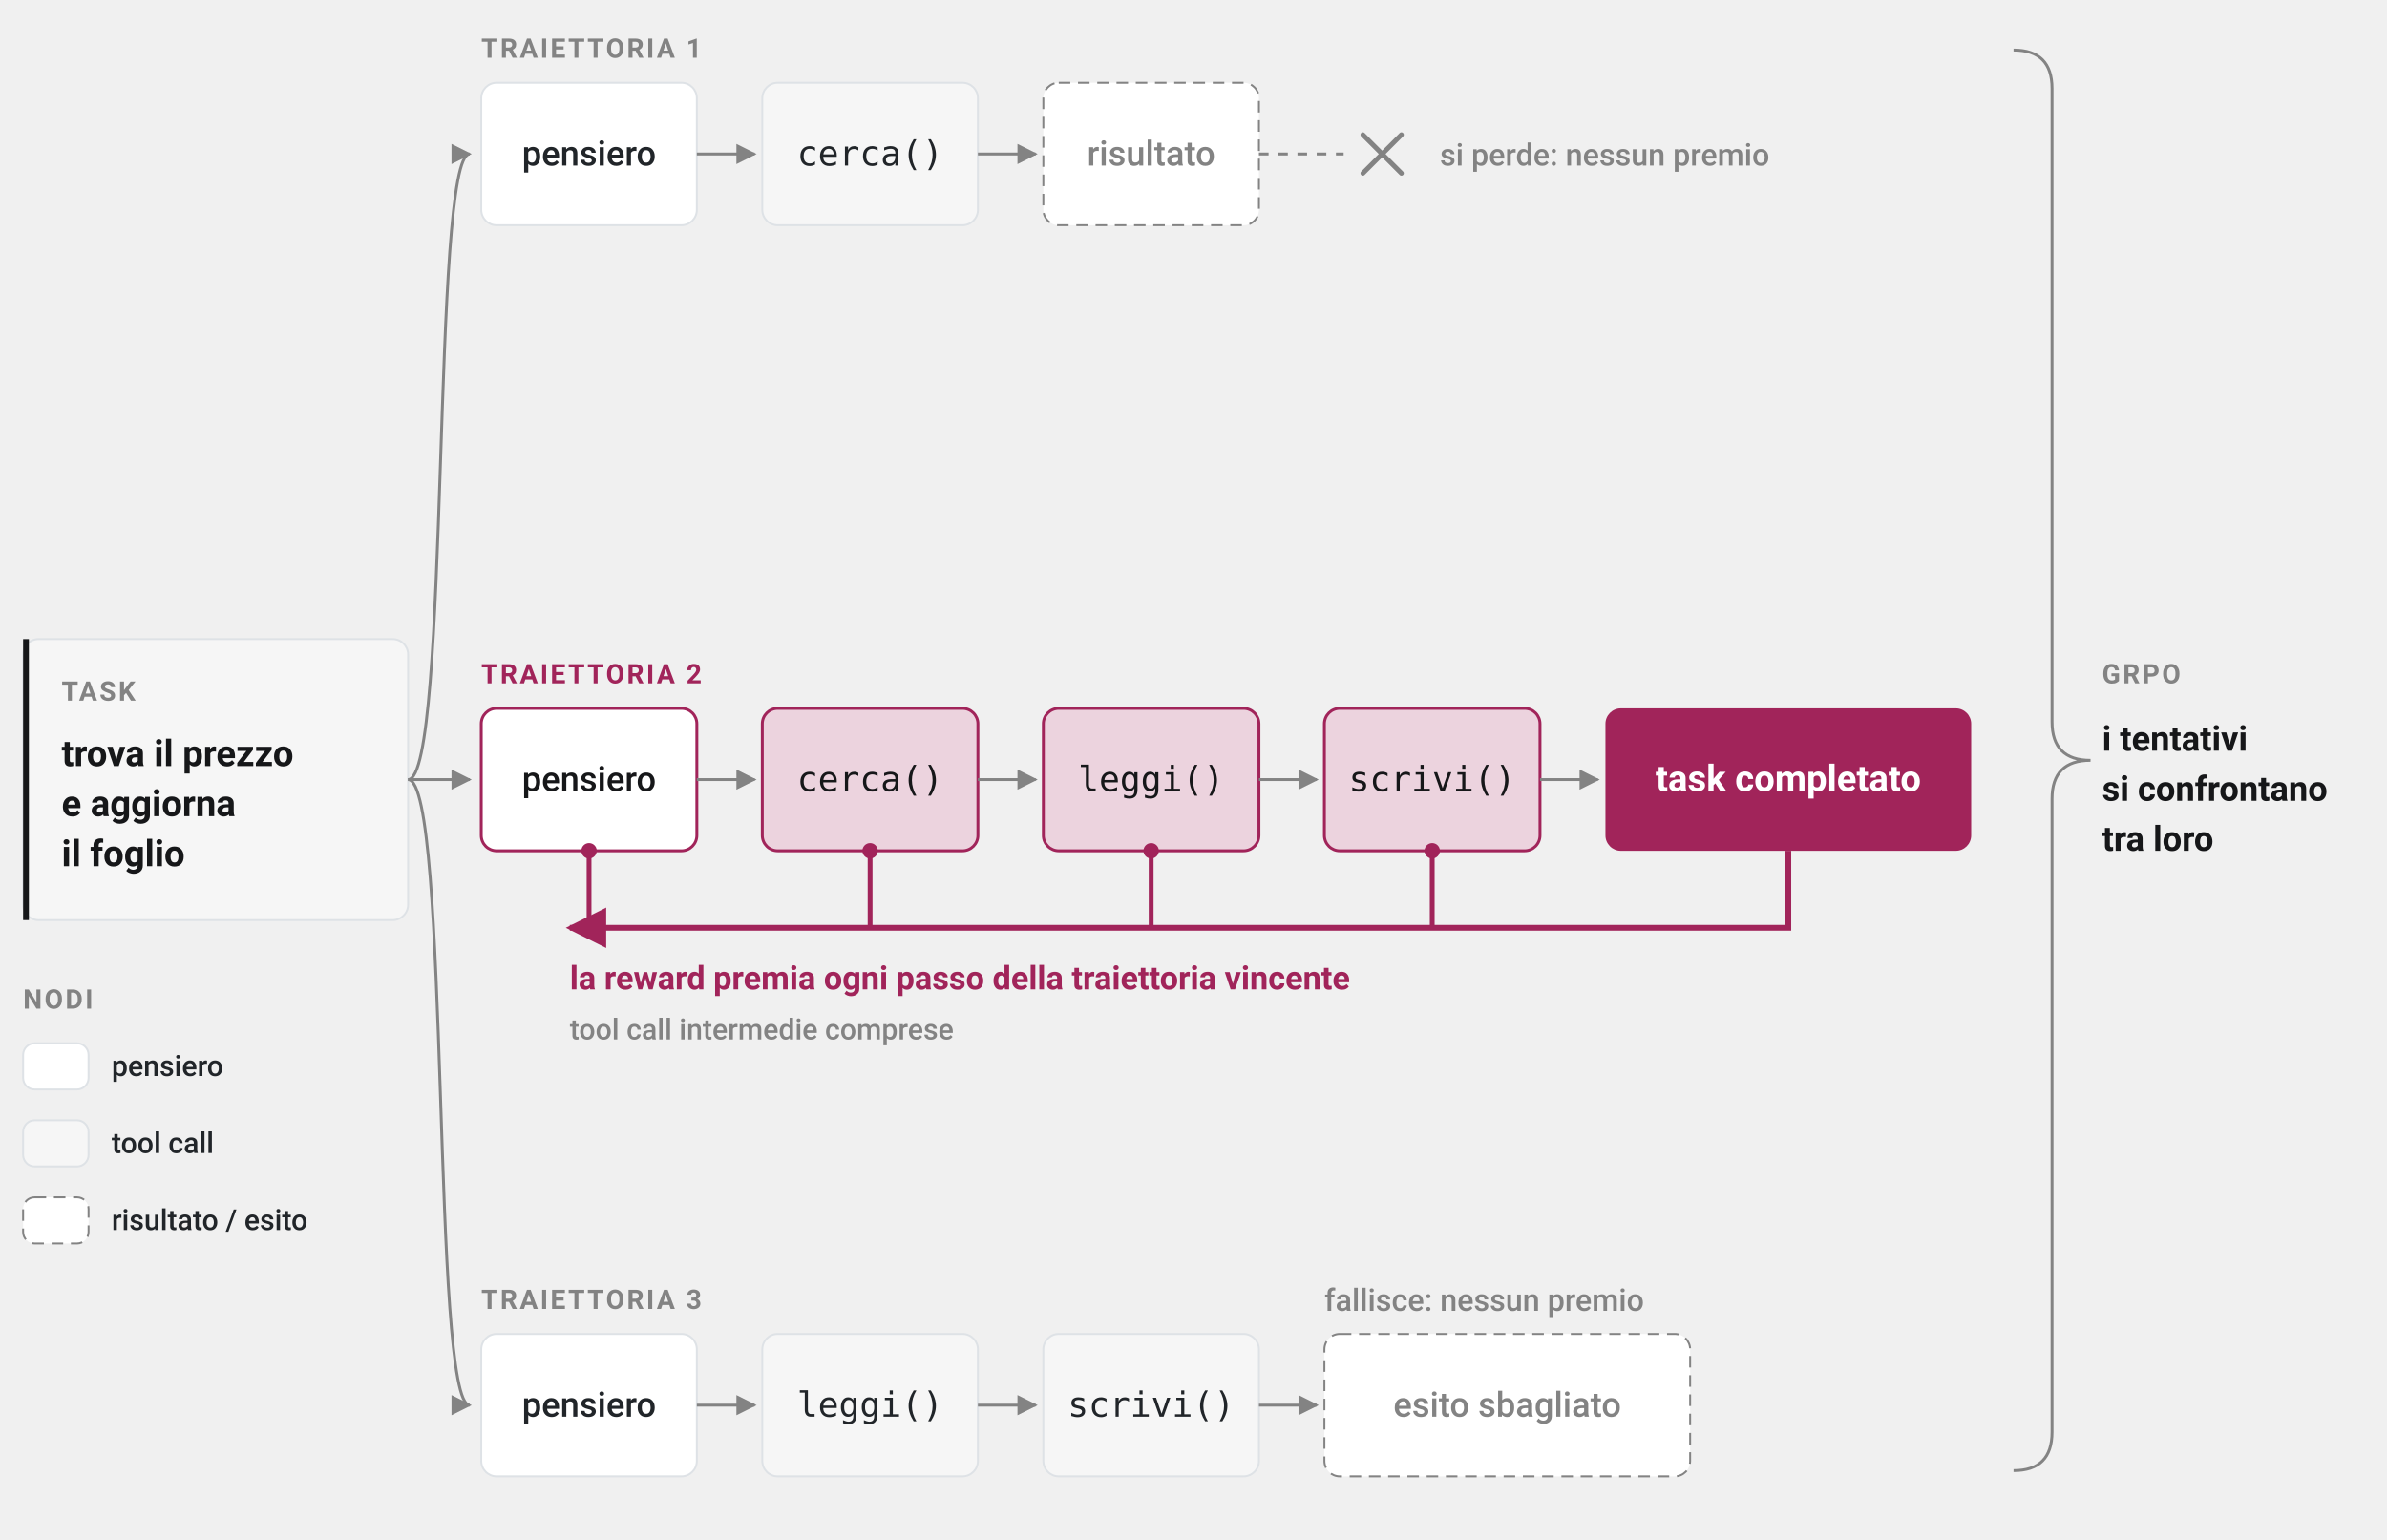
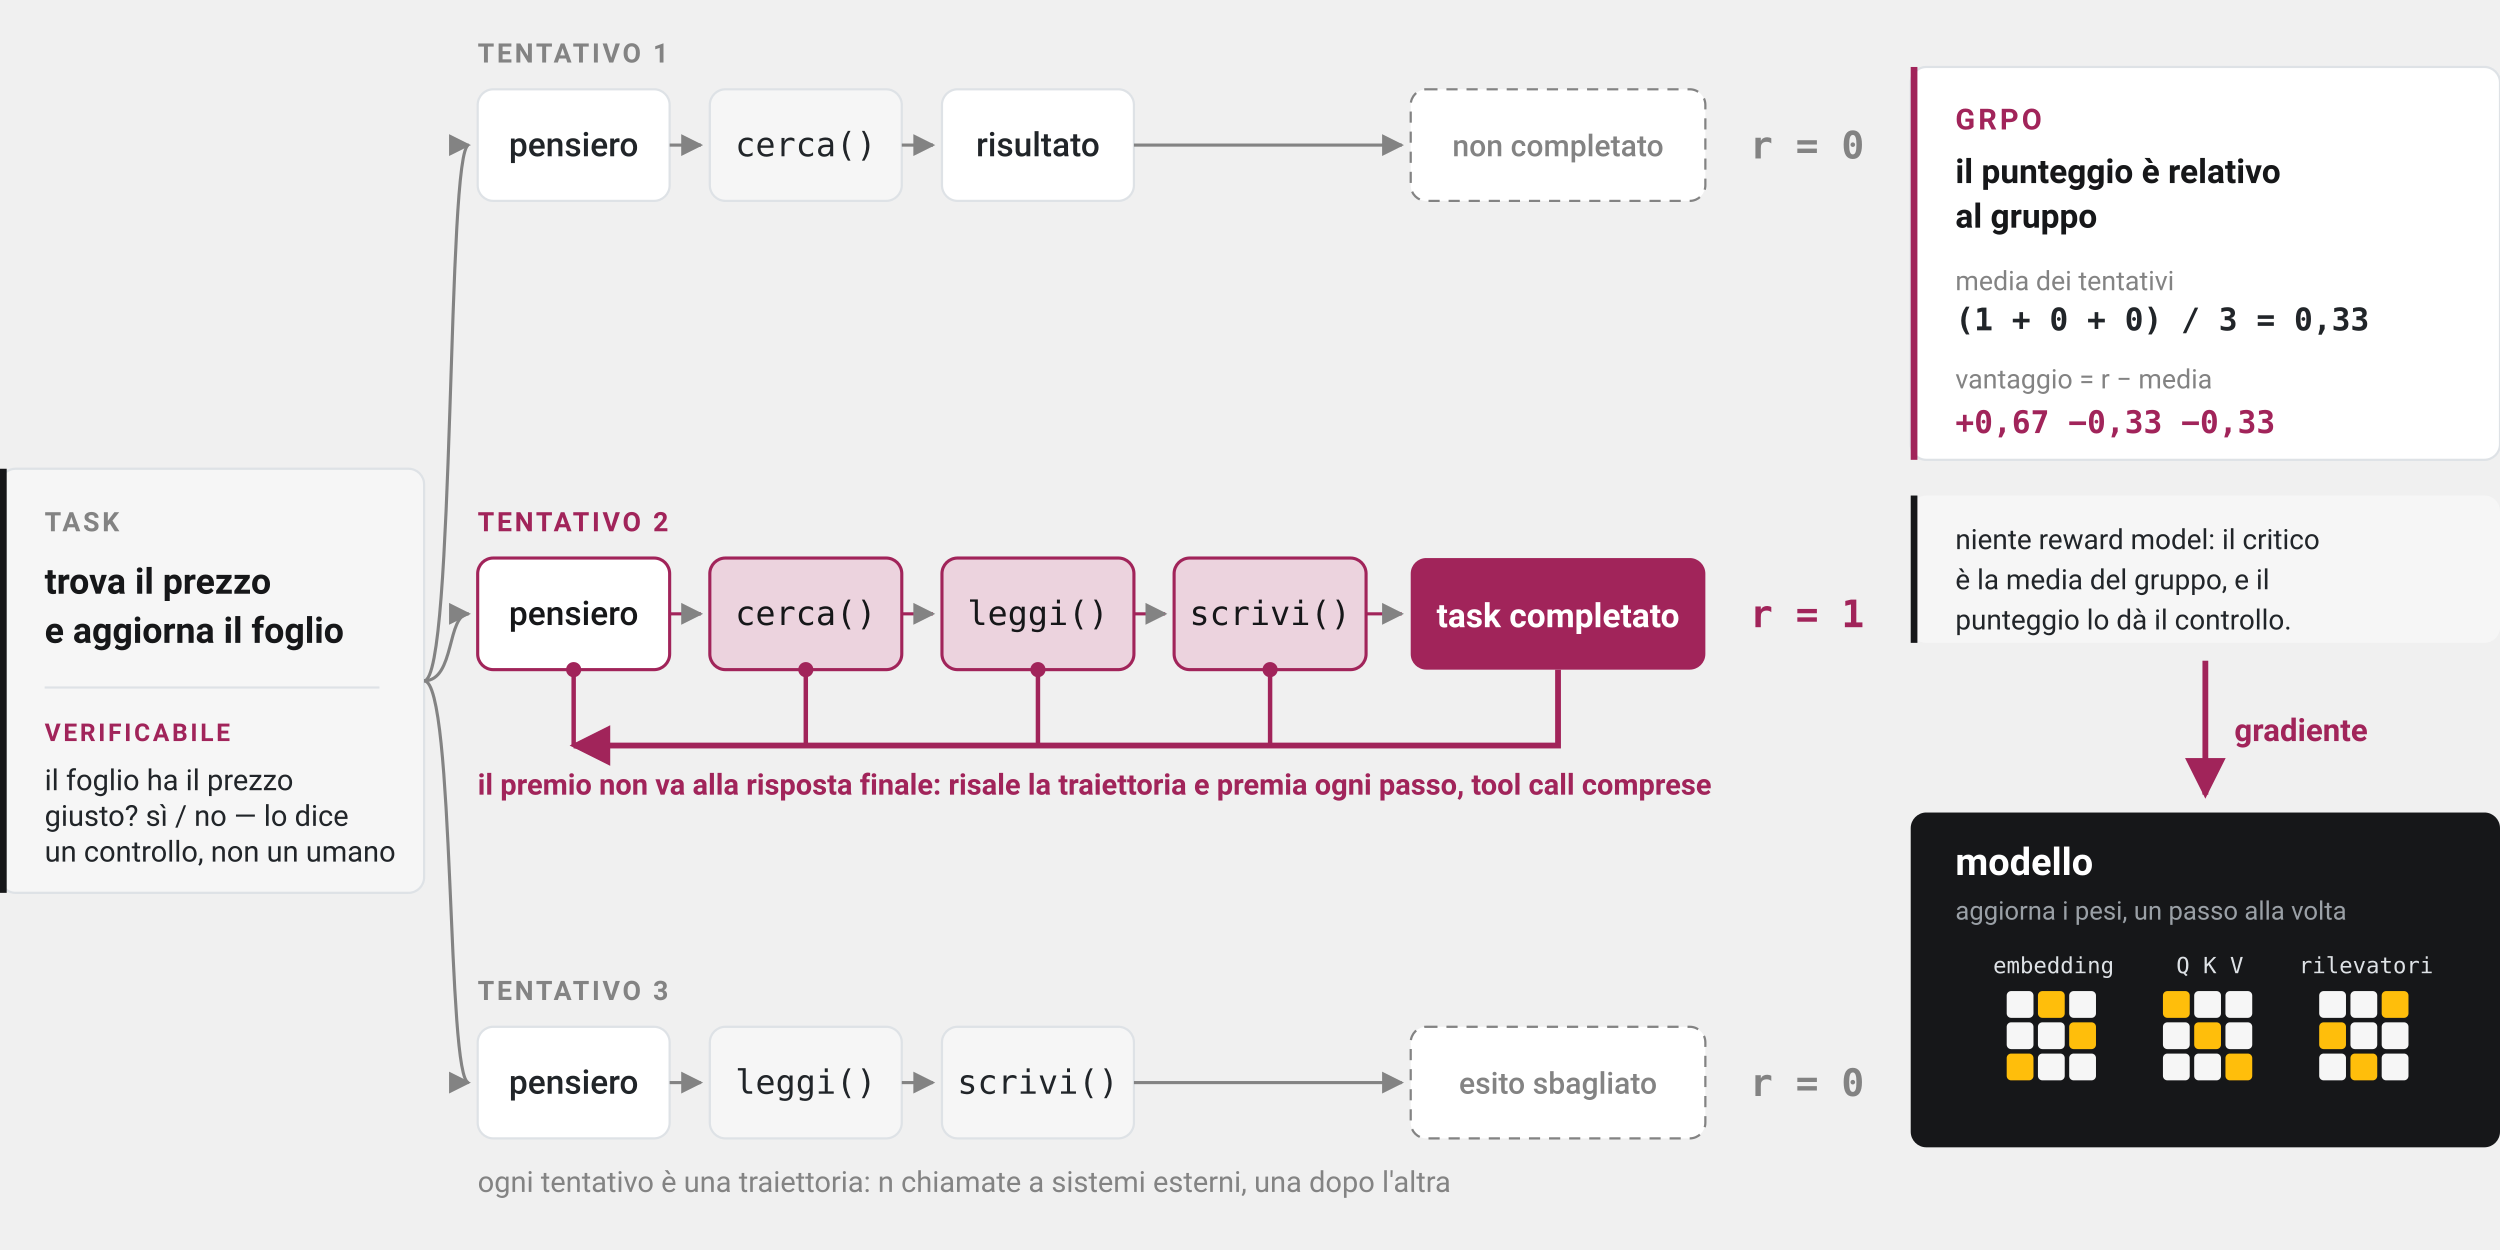
- <svg xmlns="http://www.w3.org/2000/svg" viewBox="0 0 1240 800" width="1240" height="800">
+ <svg xmlns="http://www.w3.org/2000/svg" viewBox="0 0 1120 560" width="1120" height="560" role="img">
  <defs>
-     <marker id="arrGray" viewBox="0 0 10 10" refX="9" refY="5" markerWidth="7" markerHeight="7" orient="auto-start-reverse">
+     <marker id="ag" viewBox="0 0 10 10" refX="9" refY="5" markerWidth="7" markerHeight="7" orient="auto-start-reverse">
      <path d="M0 0 L10 5 L0 10 z" fill="#838383" />
    </marker>
-     <marker id="arrBurg" viewBox="0 0 10 10" refX="9" refY="5" markerWidth="7" markerHeight="7" orient="auto-start-reverse">
+     <marker id="ab" viewBox="0 0 10 10" refX="9" refY="5" markerWidth="7" markerHeight="7" orient="auto-start-reverse">
      <path d="M0 0 L10 5 L0 10 z" fill="#a1245a" />
    </marker>
  </defs>
-   <g font-family="Poppins, system-ui, -apple-system, 'Segoe UI', Roboto, sans-serif">
-     <g id="task">
-       <rect x="12" y="332" width="200" height="146" rx="8" fill="#f6f6f6" stroke="#dee2e6" />
-       <rect x="12" y="332" width="3" height="146" fill="#161719" />
-       <text x="32" y="364" font-size="14" font-weight="700" fill="#838383" letter-spacing="1.2">TASK</text>
-       <text x="32" y="398" font-size="19" font-weight="600" fill="#161719">trova il prezzo</text>
-       <text x="32" y="424" font-size="19" font-weight="600" fill="#161719">e aggiorna</text>
-       <text x="32" y="450" font-size="19" font-weight="600" fill="#161719">il foglio</text>
-     </g>
-     <g fill="none" stroke="#838383" stroke-width="1.5">
-       <path d="M212 405 C 234 405 224 80 244 80" marker-end="url(#arrGray)" />
-       <path d="M212 405 H 244" marker-end="url(#arrGray)" />
-       <path d="M212 405 C 234 405 224 730 244 730" marker-end="url(#arrGray)" />
-     </g>
-     <g id="corsia1">
-       <text x="250" y="30" font-size="14" font-weight="700" fill="#838383" letter-spacing="1.2">TRAIETTORIA 1</text>
-       <rect x="250" y="43" width="112" height="74" rx="8" fill="#ffffff" stroke="#dee2e6" />
-       <text x="306" y="86" font-size="18" font-weight="500" fill="#212529" text-anchor="middle">pensiero</text>
-       <line x1="362" y1="80" x2="392" y2="80" stroke="#838383" stroke-width="1.5" marker-end="url(#arrGray)" />
-       <rect x="396" y="43" width="112" height="74" rx="8" fill="#f6f6f6" stroke="#dee2e6" />
-       <text x="452" y="86" font-size="18" fill="#212529" text-anchor="middle" font-family="'SFMono-Regular', Menlo, Monaco, Consolas, monospace">cerca()</text>
-       <line x1="508" y1="80" x2="538" y2="80" stroke="#838383" stroke-width="1.5" marker-end="url(#arrGray)" />
-       <rect x="542" y="43" width="112" height="74" rx="8" fill="#ffffff" stroke="#838383" stroke-dasharray="6 4" />
-       <text x="598" y="86" font-size="18" font-weight="500" fill="#838383" text-anchor="middle">risultato</text>
-       <line x1="654" y1="80" x2="698" y2="80" stroke="#838383" stroke-width="1.5" stroke-dasharray="5 5" />
-       <g stroke="#838383" stroke-width="2.5" stroke-linecap="round">
-         <line x1="708" y1="70" x2="728" y2="90" />
-         <line x1="728" y1="70" x2="708" y2="90" />
-       </g>
-       <text x="748" y="86" font-size="16" font-weight="500" fill="#838383">si perde: nessun premio</text>
-     </g>
-     <g id="corsia2">
-       <text x="250" y="355" font-size="14" font-weight="700" fill="#a1245a" letter-spacing="1.2">TRAIETTORIA 2</text>
-       <rect x="250" y="368" width="112" height="74" rx="8" fill="#ffffff" stroke="#a1245a" stroke-width="1.5" />
-       <text x="306" y="411" font-size="18" font-weight="500" fill="#161719" text-anchor="middle">pensiero</text>
-       <line x1="362" y1="405" x2="392" y2="405" stroke="#838383" stroke-width="1.5" marker-end="url(#arrGray)" />
-       <rect x="396" y="368" width="112" height="74" rx="8" fill="#ecd3de" stroke="#a1245a" stroke-width="1.5" />
-       <text x="452" y="411" font-size="18" fill="#161719" text-anchor="middle" font-family="'SFMono-Regular', Menlo, Monaco, Consolas, monospace">cerca()</text>
-       <line x1="508" y1="405" x2="538" y2="405" stroke="#838383" stroke-width="1.5" marker-end="url(#arrGray)" />
-       <rect x="542" y="368" width="112" height="74" rx="8" fill="#ecd3de" stroke="#a1245a" stroke-width="1.5" />
-       <text x="598" y="411" font-size="18" fill="#161719" text-anchor="middle" font-family="'SFMono-Regular', Menlo, Monaco, Consolas, monospace">leggi()</text>
-       <line x1="654" y1="405" x2="684" y2="405" stroke="#838383" stroke-width="1.5" marker-end="url(#arrGray)" />
-       <rect x="688" y="368" width="112" height="74" rx="8" fill="#ecd3de" stroke="#a1245a" stroke-width="1.5" />
-       <text x="744" y="411" font-size="18" fill="#161719" text-anchor="middle" font-family="'SFMono-Regular', Menlo, Monaco, Consolas, monospace">scrivi()</text>
-       <line x1="800" y1="405" x2="830" y2="405" stroke="#838383" stroke-width="1.5" marker-end="url(#arrGray)" />
-       <rect x="834" y="368" width="190" height="74" rx="8" fill="#a1245a" />
-       <text x="929" y="411" font-size="19" font-weight="700" fill="#ffffff" text-anchor="middle">task completato</text>
-       <g stroke="#a1245a" fill="none">
-         <path d="M929 442 V 482 H 296" stroke-width="3" marker-end="url(#arrBurg)" />
-         <g stroke-width="2.5">
-           <line x1="306" y1="442" x2="306" y2="482" />
-           <line x1="452" y1="442" x2="452" y2="482" />
-           <line x1="598" y1="442" x2="598" y2="482" />
-           <line x1="744" y1="442" x2="744" y2="482" />
-         </g>
-       </g>
-       <g fill="#a1245a">
-         <circle cx="306" cy="442" r="4" />
-         <circle cx="452" cy="442" r="4" />
-         <circle cx="598" cy="442" r="4" />
-         <circle cx="744" cy="442" r="4" />
-       </g>
-       <text x="296" y="514" font-size="17" font-weight="600" fill="#a1245a">la reward premia ogni passo della traiettoria vincente</text>
-       <text x="296" y="540" font-size="15" font-weight="500" fill="#838383">tool call intermedie comprese</text>
-     </g>
-     <g id="corsia3">
-       <text x="250" y="680" font-size="14" font-weight="700" fill="#838383" letter-spacing="1.2">TRAIETTORIA 3</text>
-       <text x="688" y="681" font-size="16" font-weight="500" fill="#838383">fallisce: nessun premio</text>
-       <rect x="250" y="693" width="112" height="74" rx="8" fill="#ffffff" stroke="#dee2e6" />
-       <text x="306" y="736" font-size="18" font-weight="500" fill="#212529" text-anchor="middle">pensiero</text>
-       <line x1="362" y1="730" x2="392" y2="730" stroke="#838383" stroke-width="1.5" marker-end="url(#arrGray)" />
-       <rect x="396" y="693" width="112" height="74" rx="8" fill="#f6f6f6" stroke="#dee2e6" />
-       <text x="452" y="736" font-size="18" fill="#212529" text-anchor="middle" font-family="'SFMono-Regular', Menlo, Monaco, Consolas, monospace">leggi()</text>
-       <line x1="508" y1="730" x2="538" y2="730" stroke="#838383" stroke-width="1.5" marker-end="url(#arrGray)" />
-       <rect x="542" y="693" width="112" height="74" rx="8" fill="#f6f6f6" stroke="#dee2e6" />
-       <text x="598" y="736" font-size="18" fill="#212529" text-anchor="middle" font-family="'SFMono-Regular', Menlo, Monaco, Consolas, monospace">scrivi()</text>
-       <line x1="654" y1="730" x2="684" y2="730" stroke="#838383" stroke-width="1.5" marker-end="url(#arrGray)" />
-       <rect x="688" y="693" width="190" height="74" rx="8" fill="#ffffff" stroke="#838383" stroke-dasharray="6 4" />
-       <text x="783" y="736" font-size="18" font-weight="500" fill="#838383" text-anchor="middle">esito sbagliato</text>
-     </g>
-     <g id="grpo">
-       <path d="M1046 26 q 20 0 20 20 v 329 q 0 20 20 20 q -20 0 -20 20 v 329 q 0 20 -20 20" fill="none" stroke="#838383" stroke-width="1.5" />
-       <text x="1092" y="355" font-size="14" font-weight="700" fill="#838383" letter-spacing="1.2">GRPO</text>
-       <text x="1092" y="390" font-size="18" font-weight="600" fill="#161719">i tentativi</text>
-       <text x="1092" y="416" font-size="18" font-weight="600" fill="#161719">si confrontano</text>
-       <text x="1092" y="442" font-size="18" font-weight="600" fill="#161719">tra loro</text>
-     </g>
-     <g id="legenda">
-       <text x="12" y="524" font-size="14" font-weight="700" fill="#838383" letter-spacing="1.2">NODI</text>
-       <rect x="12" y="542" width="34" height="24" rx="6" fill="#ffffff" stroke="#dee2e6" />
-       <text x="58" y="559" font-size="15" font-weight="500" fill="#212529">pensiero</text>
-       <rect x="12" y="582" width="34" height="24" rx="6" fill="#f6f6f6" stroke="#dee2e6" />
-       <text x="58" y="599" font-size="15" font-weight="500" fill="#212529">tool call</text>
-       <rect x="12" y="622" width="34" height="24" rx="6" fill="#ffffff" stroke="#838383" stroke-dasharray="6 4" />
-       <text x="58" y="639" font-size="15" font-weight="500" fill="#212529">risultato / esito</text>
-     </g>
+   <rect x="0" y="210" width="190" height="190" rx="7" fill="#f6f6f6" stroke="#dee2e6" stroke-width="1" />
+   <rect x="0" y="210" width="3" height="190" rx="0" fill="#161719" />
+   <text x="20" y="238" font-family="Poppins, system-ui, -apple-system, 'Segoe UI', Roboto, sans-serif" font-size="12" font-weight="700" fill="#838383" letter-spacing="1.2">TASK</text>
+   <text x="20" y="266" font-family="Poppins, system-ui, -apple-system, 'Segoe UI', Roboto, sans-serif" font-size="16" font-weight="600" fill="#161719">trova il prezzo</text>
+   <text x="20" y="288" font-family="Poppins, system-ui, -apple-system, 'Segoe UI', Roboto, sans-serif" font-size="16" font-weight="600" fill="#161719">e aggiorna il foglio</text>
+   <line x1="20" y1="308" x2="170" y2="308" stroke="#dee2e6" stroke-width="1" />
+   <text x="20" y="332" font-family="Poppins, system-ui, -apple-system, 'Segoe UI', Roboto, sans-serif" font-size="11" font-weight="700" fill="#a1245a" letter-spacing="1.2">VERIFICABILE</text>
+   <text x="20" y="354" font-family="Poppins, system-ui, -apple-system, 'Segoe UI', Roboto, sans-serif" font-size="13" font-weight="400" fill="#212529">il foglio ha il prezzo</text>
+   <text x="20" y="370" font-family="Poppins, system-ui, -apple-system, 'Segoe UI', Roboto, sans-serif" font-size="13" font-weight="400" fill="#212529">giusto? sì / no — lo dice</text>
+   <text x="20" y="386" font-family="Poppins, system-ui, -apple-system, 'Segoe UI', Roboto, sans-serif" font-size="13" font-weight="400" fill="#212529">un controllo, non un umano</text>
+   <g fill="none" stroke="#838383" stroke-width="1.4">
+     <path d="M190 305 C 204 305 200 65 210 65" marker-end="url(#ag)" />
+     <path d="M190 305 C 204 305 200 275 210 275" marker-end="url(#ag)" />
+     <path d="M190 305 C 204 305 200 485 210 485" marker-end="url(#ag)" />
  </g>
+   <text x="214" y="28" font-family="Poppins, system-ui, -apple-system, 'Segoe UI', Roboto, sans-serif" font-size="12" font-weight="700" fill="#838383" letter-spacing="1.2">TENTATIVO 1</text>
+   <rect x="214" y="40" width="86" height="50" rx="7" fill="#ffffff" stroke="#dee2e6" stroke-width="1" />
+   <text x="257" y="70" text-anchor="middle" font-family="Poppins, system-ui, -apple-system, 'Segoe UI', Roboto, sans-serif" font-size="15" font-weight="500" fill="#212529">pensiero</text>
+   <line x1="300" y1="65" x2="314" y2="65" stroke="#838383" stroke-width="1.4" marker-end="url(#ag)" />
+   <rect x="318" y="40" width="86" height="50" rx="7" fill="#f6f6f6" stroke="#dee2e6" stroke-width="1" />
+   <text x="361" y="70" text-anchor="middle" font-family="'SFMono-Regular', Menlo, Monaco, Consolas, monospace" font-size="15" font-weight="500" fill="#212529">cerca()</text>
+   <line x1="404" y1="65" x2="418" y2="65" stroke="#838383" stroke-width="1.4" marker-end="url(#ag)" />
+   <rect x="422" y="40" width="86" height="50" rx="7" fill="#ffffff" stroke="#dee2e6" stroke-width="1" />
+   <text x="465" y="70" text-anchor="middle" font-family="Poppins, system-ui, -apple-system, 'Segoe UI', Roboto, sans-serif" font-size="15" font-weight="500" fill="#212529">risultato</text>
+   <line x1="508" y1="65" x2="628" y2="65" stroke="#838383" stroke-width="1.4" marker-end="url(#ag)" />
+   <rect x="632" y="40" width="132" height="50" rx="7" fill="#ffffff" stroke="#838383" stroke-width="1" stroke-dasharray="5 4" />
+   <text x="698" y="70" text-anchor="middle" font-family="Poppins, system-ui, -apple-system, 'Segoe UI', Roboto, sans-serif" font-size="13.5" font-weight="500" fill="#838383">non completato</text>
+   <text x="784" y="71" font-family="'SFMono-Regular', Menlo, Monaco, Consolas, monospace" font-size="17" font-weight="700" fill="#838383">r = 0</text>
+   <text x="214" y="238" font-family="Poppins, system-ui, -apple-system, 'Segoe UI', Roboto, sans-serif" font-size="12" font-weight="700" fill="#a1245a" letter-spacing="1.2">TENTATIVO 2</text>
+   <rect x="214" y="250" width="86" height="50" rx="7" fill="#ffffff" stroke="#a1245a" stroke-width="1.4" />
+   <text x="257" y="280" text-anchor="middle" font-family="Poppins, system-ui, -apple-system, 'Segoe UI', Roboto, sans-serif" font-size="15" font-weight="500" fill="#161719">pensiero</text>
+   <line x1="300" y1="275" x2="314" y2="275" stroke="#a1245a" stroke-width="1.4" marker-end="url(#ag)" />
+   <rect x="318" y="250" width="86" height="50" rx="7" fill="#ecd3de" stroke="#a1245a" stroke-width="1.4" />
+   <text x="361" y="280" text-anchor="middle" font-family="'SFMono-Regular', Menlo, Monaco, Consolas, monospace" font-size="15" font-weight="500" fill="#161719">cerca()</text>
+   <line x1="404" y1="275" x2="418" y2="275" stroke="#a1245a" stroke-width="1.4" marker-end="url(#ag)" />
+   <rect x="422" y="250" width="86" height="50" rx="7" fill="#ecd3de" stroke="#a1245a" stroke-width="1.4" />
+   <text x="465" y="280" text-anchor="middle" font-family="'SFMono-Regular', Menlo, Monaco, Consolas, monospace" font-size="15" font-weight="500" fill="#161719">leggi()</text>
+   <line x1="508" y1="275" x2="522" y2="275" stroke="#a1245a" stroke-width="1.4" marker-end="url(#ag)" />
+   <rect x="526" y="250" width="86" height="50" rx="7" fill="#ecd3de" stroke="#a1245a" stroke-width="1.4" />
+   <text x="569" y="280" text-anchor="middle" font-family="'SFMono-Regular', Menlo, Monaco, Consolas, monospace" font-size="15" font-weight="500" fill="#161719">scrivi()</text>
+   <line x1="612" y1="275" x2="628" y2="275" stroke="#a1245a" stroke-width="1.4" marker-end="url(#ag)" />
+   <rect x="632" y="250" width="132" height="50" rx="7" fill="#a1245a" />
+   <text x="698" y="281" text-anchor="middle" font-family="Poppins, system-ui, -apple-system, 'Segoe UI', Roboto, sans-serif" font-size="15" font-weight="700" fill="#ffffff">task completato</text>
+   <text x="784" y="281" font-family="'SFMono-Regular', Menlo, Monaco, Consolas, monospace" font-size="17" font-weight="700" fill="#a1245a">r = 1</text>
+   <text x="214" y="448" font-family="Poppins, system-ui, -apple-system, 'Segoe UI', Roboto, sans-serif" font-size="12" font-weight="700" fill="#838383" letter-spacing="1.2">TENTATIVO 3</text>
+   <rect x="214" y="460" width="86" height="50" rx="7" fill="#ffffff" stroke="#dee2e6" stroke-width="1" />
+   <text x="257" y="490" text-anchor="middle" font-family="Poppins, system-ui, -apple-system, 'Segoe UI', Roboto, sans-serif" font-size="15" font-weight="500" fill="#212529">pensiero</text>
+   <line x1="300" y1="485" x2="314" y2="485" stroke="#838383" stroke-width="1.4" marker-end="url(#ag)" />
+   <rect x="318" y="460" width="86" height="50" rx="7" fill="#f6f6f6" stroke="#dee2e6" stroke-width="1" />
+   <text x="361" y="490" text-anchor="middle" font-family="'SFMono-Regular', Menlo, Monaco, Consolas, monospace" font-size="15" font-weight="500" fill="#212529">leggi()</text>
+   <line x1="404" y1="485" x2="418" y2="485" stroke="#838383" stroke-width="1.4" marker-end="url(#ag)" />
+   <rect x="422" y="460" width="86" height="50" rx="7" fill="#f6f6f6" stroke="#dee2e6" stroke-width="1" />
+   <text x="465" y="490" text-anchor="middle" font-family="'SFMono-Regular', Menlo, Monaco, Consolas, monospace" font-size="15" font-weight="500" fill="#212529">scrivi()</text>
+   <line x1="508" y1="485" x2="628" y2="485" stroke="#838383" stroke-width="1.4" marker-end="url(#ag)" />
+   <rect x="632" y="460" width="132" height="50" rx="7" fill="#ffffff" stroke="#838383" stroke-width="1" stroke-dasharray="5 4" />
+   <text x="698" y="490" text-anchor="middle" font-family="Poppins, system-ui, -apple-system, 'Segoe UI', Roboto, sans-serif" font-size="13.5" font-weight="500" fill="#838383">esito sbagliato</text>
+   <text x="784" y="491" font-family="'SFMono-Regular', Menlo, Monaco, Consolas, monospace" font-size="17" font-weight="700" fill="#838383">r = 0</text>
+   <text x="214" y="534" font-family="Poppins, system-ui, -apple-system, 'Segoe UI', Roboto, sans-serif" font-size="13" font-weight="400" fill="#838383">ogni tentativo è una traiettoria: n chiamate a sistemi esterni, una dopo l'altra</text>
+   <g stroke="#a1245a" fill="none">
+     <path d="M698 300 V 334 H 257" stroke-width="2.6" marker-end="url(#ab)" />
+     <line x1="257" y1="300" x2="257" y2="334" stroke-width="2" />
+     <line x1="361" y1="300" x2="361" y2="334" stroke-width="2" />
+     <line x1="465" y1="300" x2="465" y2="334" stroke-width="2" />
+     <line x1="569" y1="300" x2="569" y2="334" stroke-width="2" />
+   </g>
+   <circle cx="257" cy="300" r="3.4" fill="#a1245a" />
+   <circle cx="361" cy="300" r="3.4" fill="#a1245a" />
+   <circle cx="465" cy="300" r="3.4" fill="#a1245a" />
+   <circle cx="569" cy="300" r="3.4" fill="#a1245a" />
+   <text x="214" y="356" font-family="Poppins, system-ui, -apple-system, 'Segoe UI', Roboto, sans-serif" font-size="13" font-weight="600" fill="#a1245a">il premio non va alla risposta finale: risale la traiettoria e premia ogni passo, tool call comprese</text>
+   <rect x="856" y="30" width="264" height="176" rx="7" fill="#ffffff" stroke="#dee2e6" stroke-width="1" />
+   <rect x="856" y="30" width="3" height="176" rx="0" fill="#a1245a" />
+   <text x="876" y="58" font-family="Poppins, system-ui, -apple-system, 'Segoe UI', Roboto, sans-serif" font-size="13" font-weight="700" fill="#a1245a" letter-spacing="1.4">GRPO</text>
+   <text x="876" y="82" font-family="Poppins, system-ui, -apple-system, 'Segoe UI', Roboto, sans-serif" font-size="15" font-weight="600" fill="#161719">il punteggio è relativo</text>
+   <text x="876" y="102" font-family="Poppins, system-ui, -apple-system, 'Segoe UI', Roboto, sans-serif" font-size="15" font-weight="600" fill="#161719">al gruppo</text>
+   <text x="876" y="130" font-family="Poppins, system-ui, -apple-system, 'Segoe UI', Roboto, sans-serif" font-size="12" font-weight="400" fill="#838383">media dei tentativi</text>
+   <text x="876" y="148" font-family="'SFMono-Regular', Menlo, Monaco, Consolas, monospace" font-size="14" font-weight="600" fill="#212529">(1 + 0 + 0) / 3 = 0,33</text>
+   <text x="876" y="174" font-family="Poppins, system-ui, -apple-system, 'Segoe UI', Roboto, sans-serif" font-size="12" font-weight="400" fill="#838383">vantaggio = r − media</text>
+   <text x="876" y="194" font-family="'SFMono-Regular', Menlo, Monaco, Consolas, monospace" font-size="14" font-weight="700" fill="#a1245a">+0,67   −0,33   −0,33</text>
+   <rect x="856" y="222" width="264" height="66" rx="7" fill="#f6f6f6" />
+   <rect x="856" y="222" width="3" height="66" rx="0" fill="#161719" />
+   <text x="876" y="246" font-family="Poppins, system-ui, -apple-system, 'Segoe UI', Roboto, sans-serif" font-size="12.5" font-weight="400" fill="#212529">niente reward model: il critico</text>
+   <text x="876" y="264" font-family="Poppins, system-ui, -apple-system, 'Segoe UI', Roboto, sans-serif" font-size="12.5" font-weight="400" fill="#212529">è la media del gruppo, e il</text>
+   <text x="876" y="282" font-family="Poppins, system-ui, -apple-system, 'Segoe UI', Roboto, sans-serif" font-size="12.5" font-weight="400" fill="#212529">punteggio lo dà il controllo.</text>
+   <line x1="988" y1="296" x2="988" y2="356" stroke="#a1245a" stroke-width="2.6" marker-end="url(#ab)" />
+   <text x="1001" y="332" font-family="Poppins, system-ui, -apple-system, 'Segoe UI', Roboto, sans-serif" font-size="14" font-weight="700" fill="#a1245a">gradiente</text>
+   <rect x="856" y="364" width="264" height="150" rx="7" fill="#161719" />
+   <text x="876" y="392" font-family="Poppins, system-ui, -apple-system, 'Segoe UI', Roboto, sans-serif" font-size="17" font-weight="700" fill="#ffffff">modello</text>
+   <text x="876" y="412" font-family="Poppins, system-ui, -apple-system, 'Segoe UI', Roboto, sans-serif" font-size="11.5" font-weight="400" fill="#9aa0a6">aggiorna i pesi, un passo alla volta</text>
+   <text x="920" y="436" text-anchor="middle" font-family="'SFMono-Regular', Menlo, Monaco, Consolas, monospace" font-size="10" font-weight="400" fill="#dee2e6">embedding</text>
+   <rect x="899" y="444" width="12" height="12" rx="2" fill="#f6f6f6" />
+   <rect x="913" y="444" width="12" height="12" rx="2" fill="#ffbe0b" />
+   <rect x="927" y="444" width="12" height="12" rx="2" fill="#f6f6f6" />
+   <rect x="899" y="458" width="12" height="12" rx="2" fill="#f6f6f6" />
+   <rect x="913" y="458" width="12" height="12" rx="2" fill="#f6f6f6" />
+   <rect x="927" y="458" width="12" height="12" rx="2" fill="#ffbe0b" />
+   <rect x="899" y="472" width="12" height="12" rx="2" fill="#ffbe0b" />
+   <rect x="913" y="472" width="12" height="12" rx="2" fill="#f6f6f6" />
+   <rect x="927" y="472" width="12" height="12" rx="2" fill="#f6f6f6" />
+   <text x="990" y="436" text-anchor="middle" font-family="'SFMono-Regular', Menlo, Monaco, Consolas, monospace" font-size="10" font-weight="400" fill="#dee2e6">Q K V</text>
+   <rect x="969" y="444" width="12" height="12" rx="2" fill="#ffbe0b" />
+   <rect x="983" y="444" width="12" height="12" rx="2" fill="#f6f6f6" />
+   <rect x="997" y="444" width="12" height="12" rx="2" fill="#f6f6f6" />
+   <rect x="969" y="458" width="12" height="12" rx="2" fill="#f6f6f6" />
+   <rect x="983" y="458" width="12" height="12" rx="2" fill="#ffbe0b" />
+   <rect x="997" y="458" width="12" height="12" rx="2" fill="#f6f6f6" />
+   <rect x="969" y="472" width="12" height="12" rx="2" fill="#f6f6f6" />
+   <rect x="983" y="472" width="12" height="12" rx="2" fill="#f6f6f6" />
+   <rect x="997" y="472" width="12" height="12" rx="2" fill="#ffbe0b" />
+   <text x="1060" y="436" text-anchor="middle" font-family="'SFMono-Regular', Menlo, Monaco, Consolas, monospace" font-size="10" font-weight="400" fill="#dee2e6">rilevatori</text>
+   <rect x="1039" y="444" width="12" height="12" rx="2" fill="#f6f6f6" />
+   <rect x="1053" y="444" width="12" height="12" rx="2" fill="#f6f6f6" />
+   <rect x="1067" y="444" width="12" height="12" rx="2" fill="#ffbe0b" />
+   <rect x="1039" y="458" width="12" height="12" rx="2" fill="#ffbe0b" />
+   <rect x="1053" y="458" width="12" height="12" rx="2" fill="#f6f6f6" />
+   <rect x="1067" y="458" width="12" height="12" rx="2" fill="#f6f6f6" />
+   <rect x="1039" y="472" width="12" height="12" rx="2" fill="#f6f6f6" />
+   <rect x="1053" y="472" width="12" height="12" rx="2" fill="#ffbe0b" />
+   <rect x="1067" y="472" width="12" height="12" rx="2" fill="#f6f6f6" />
</svg>
